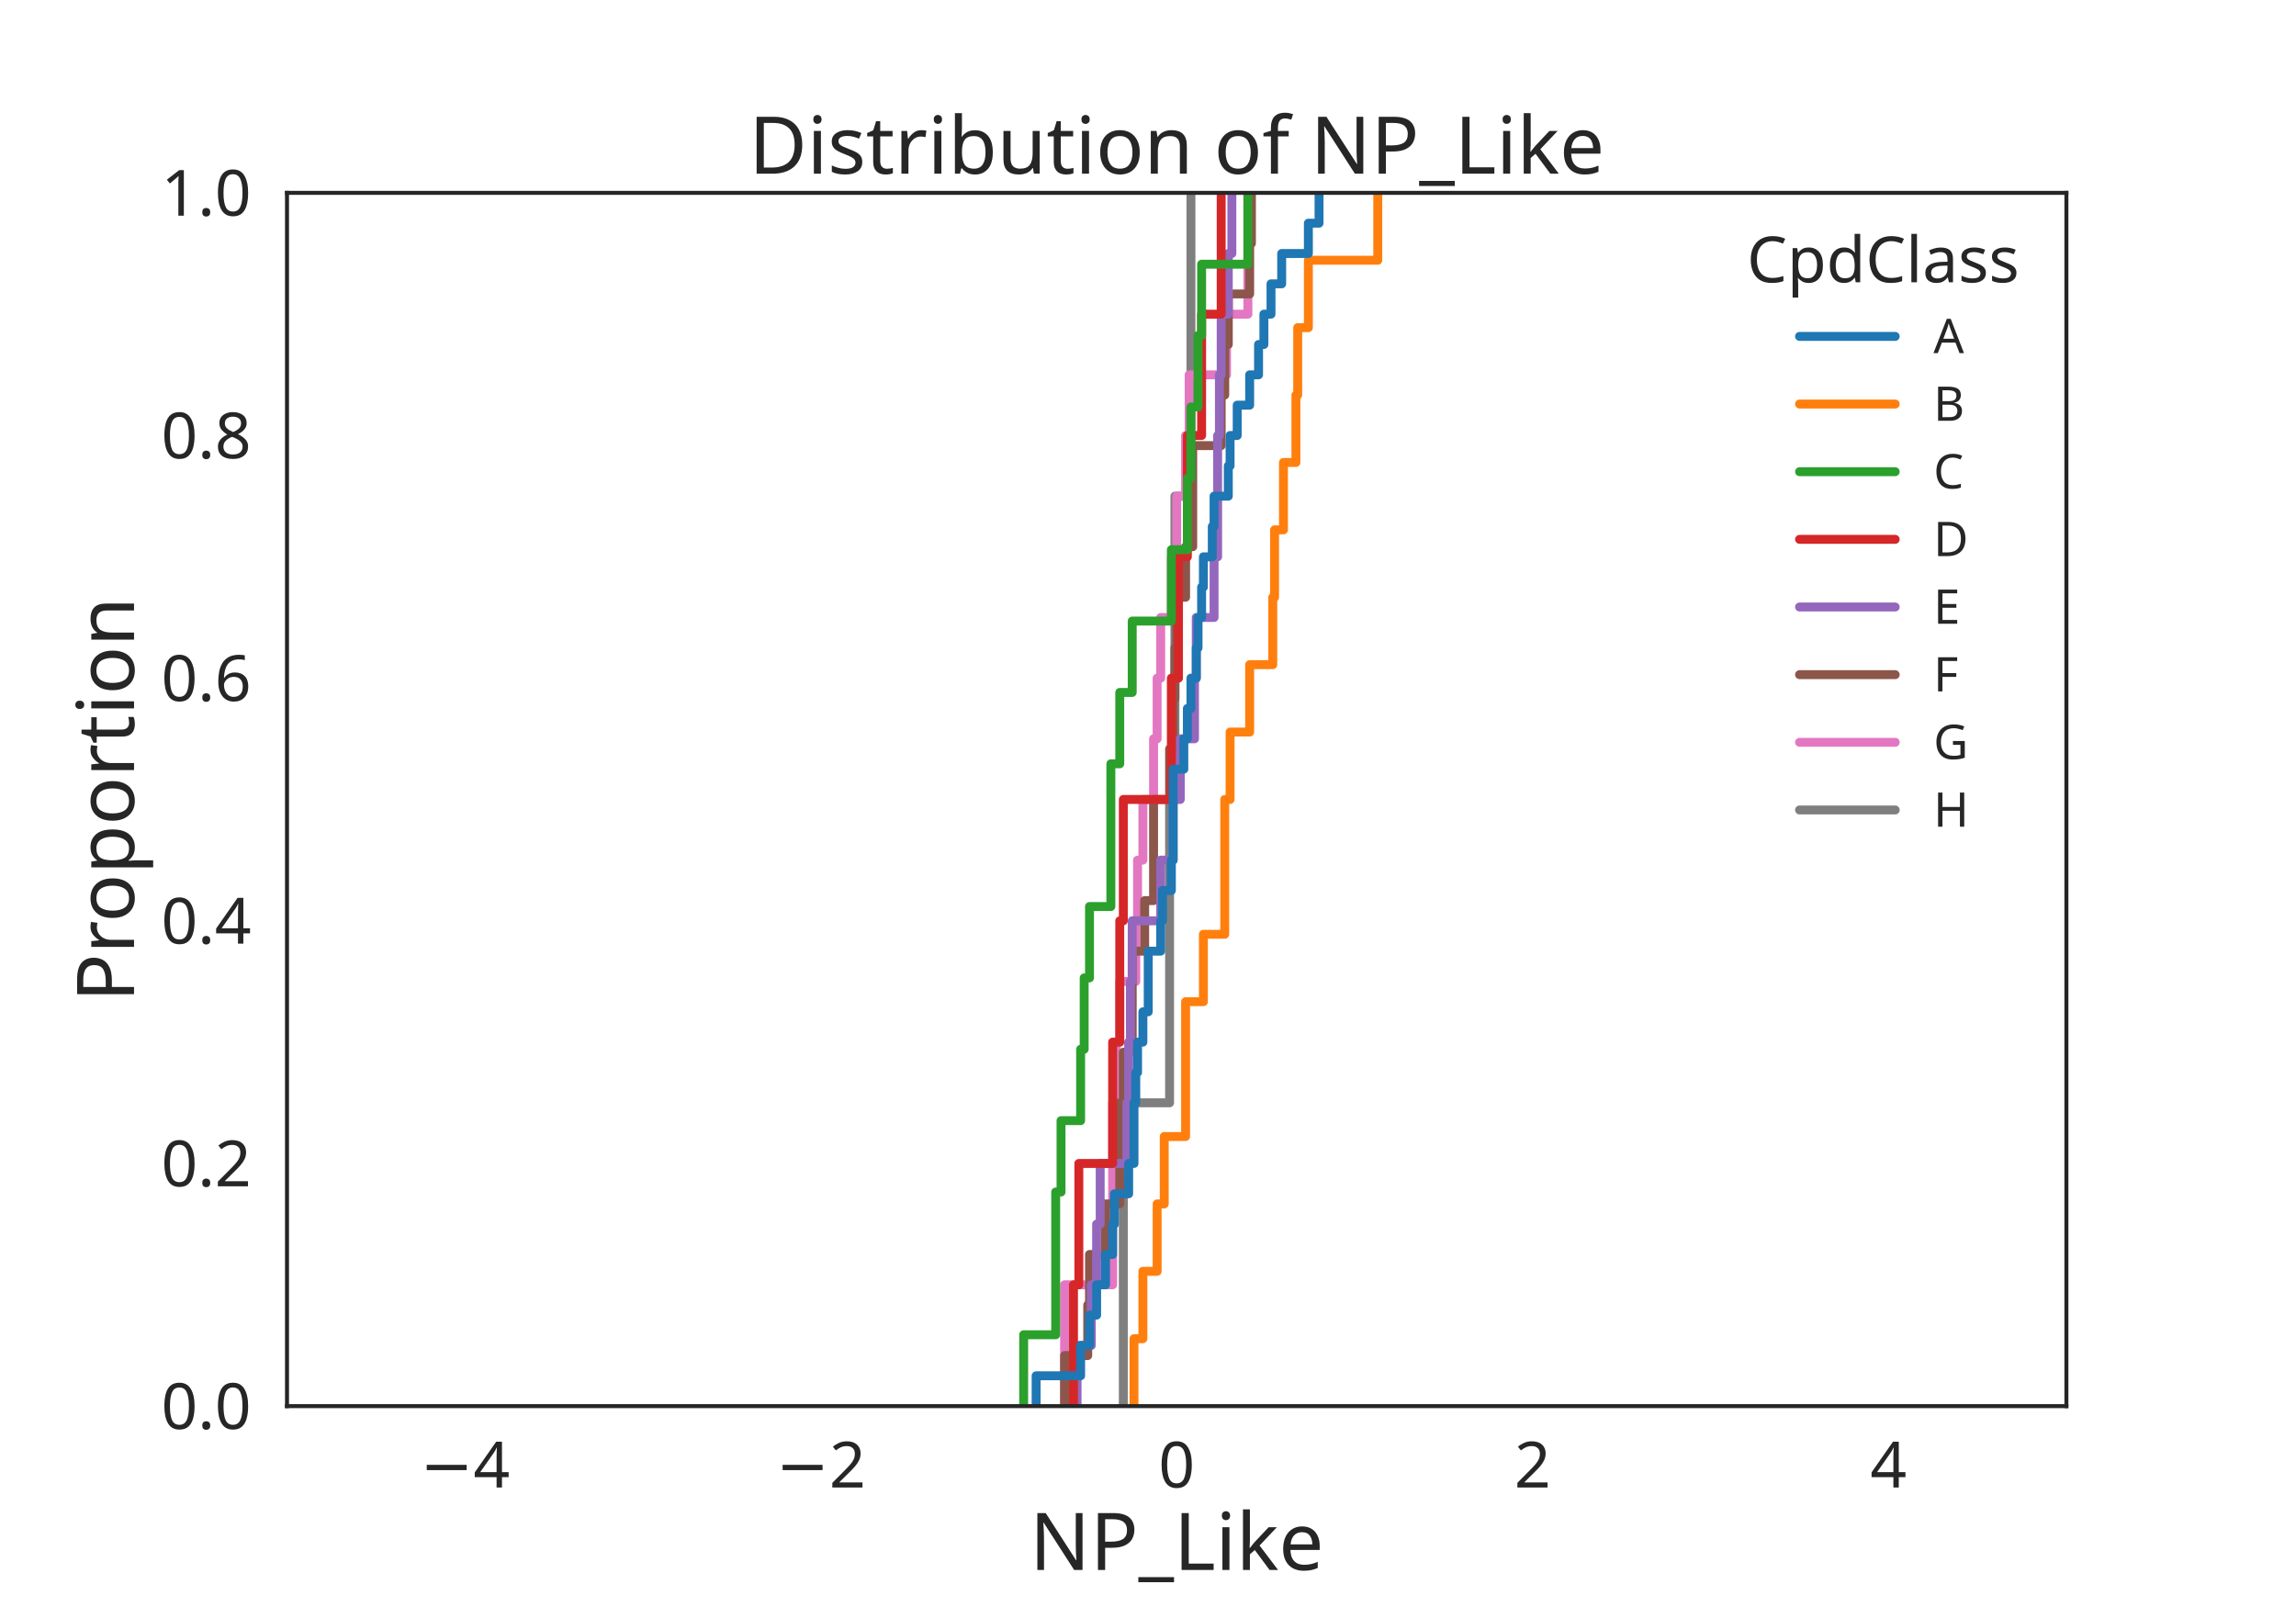
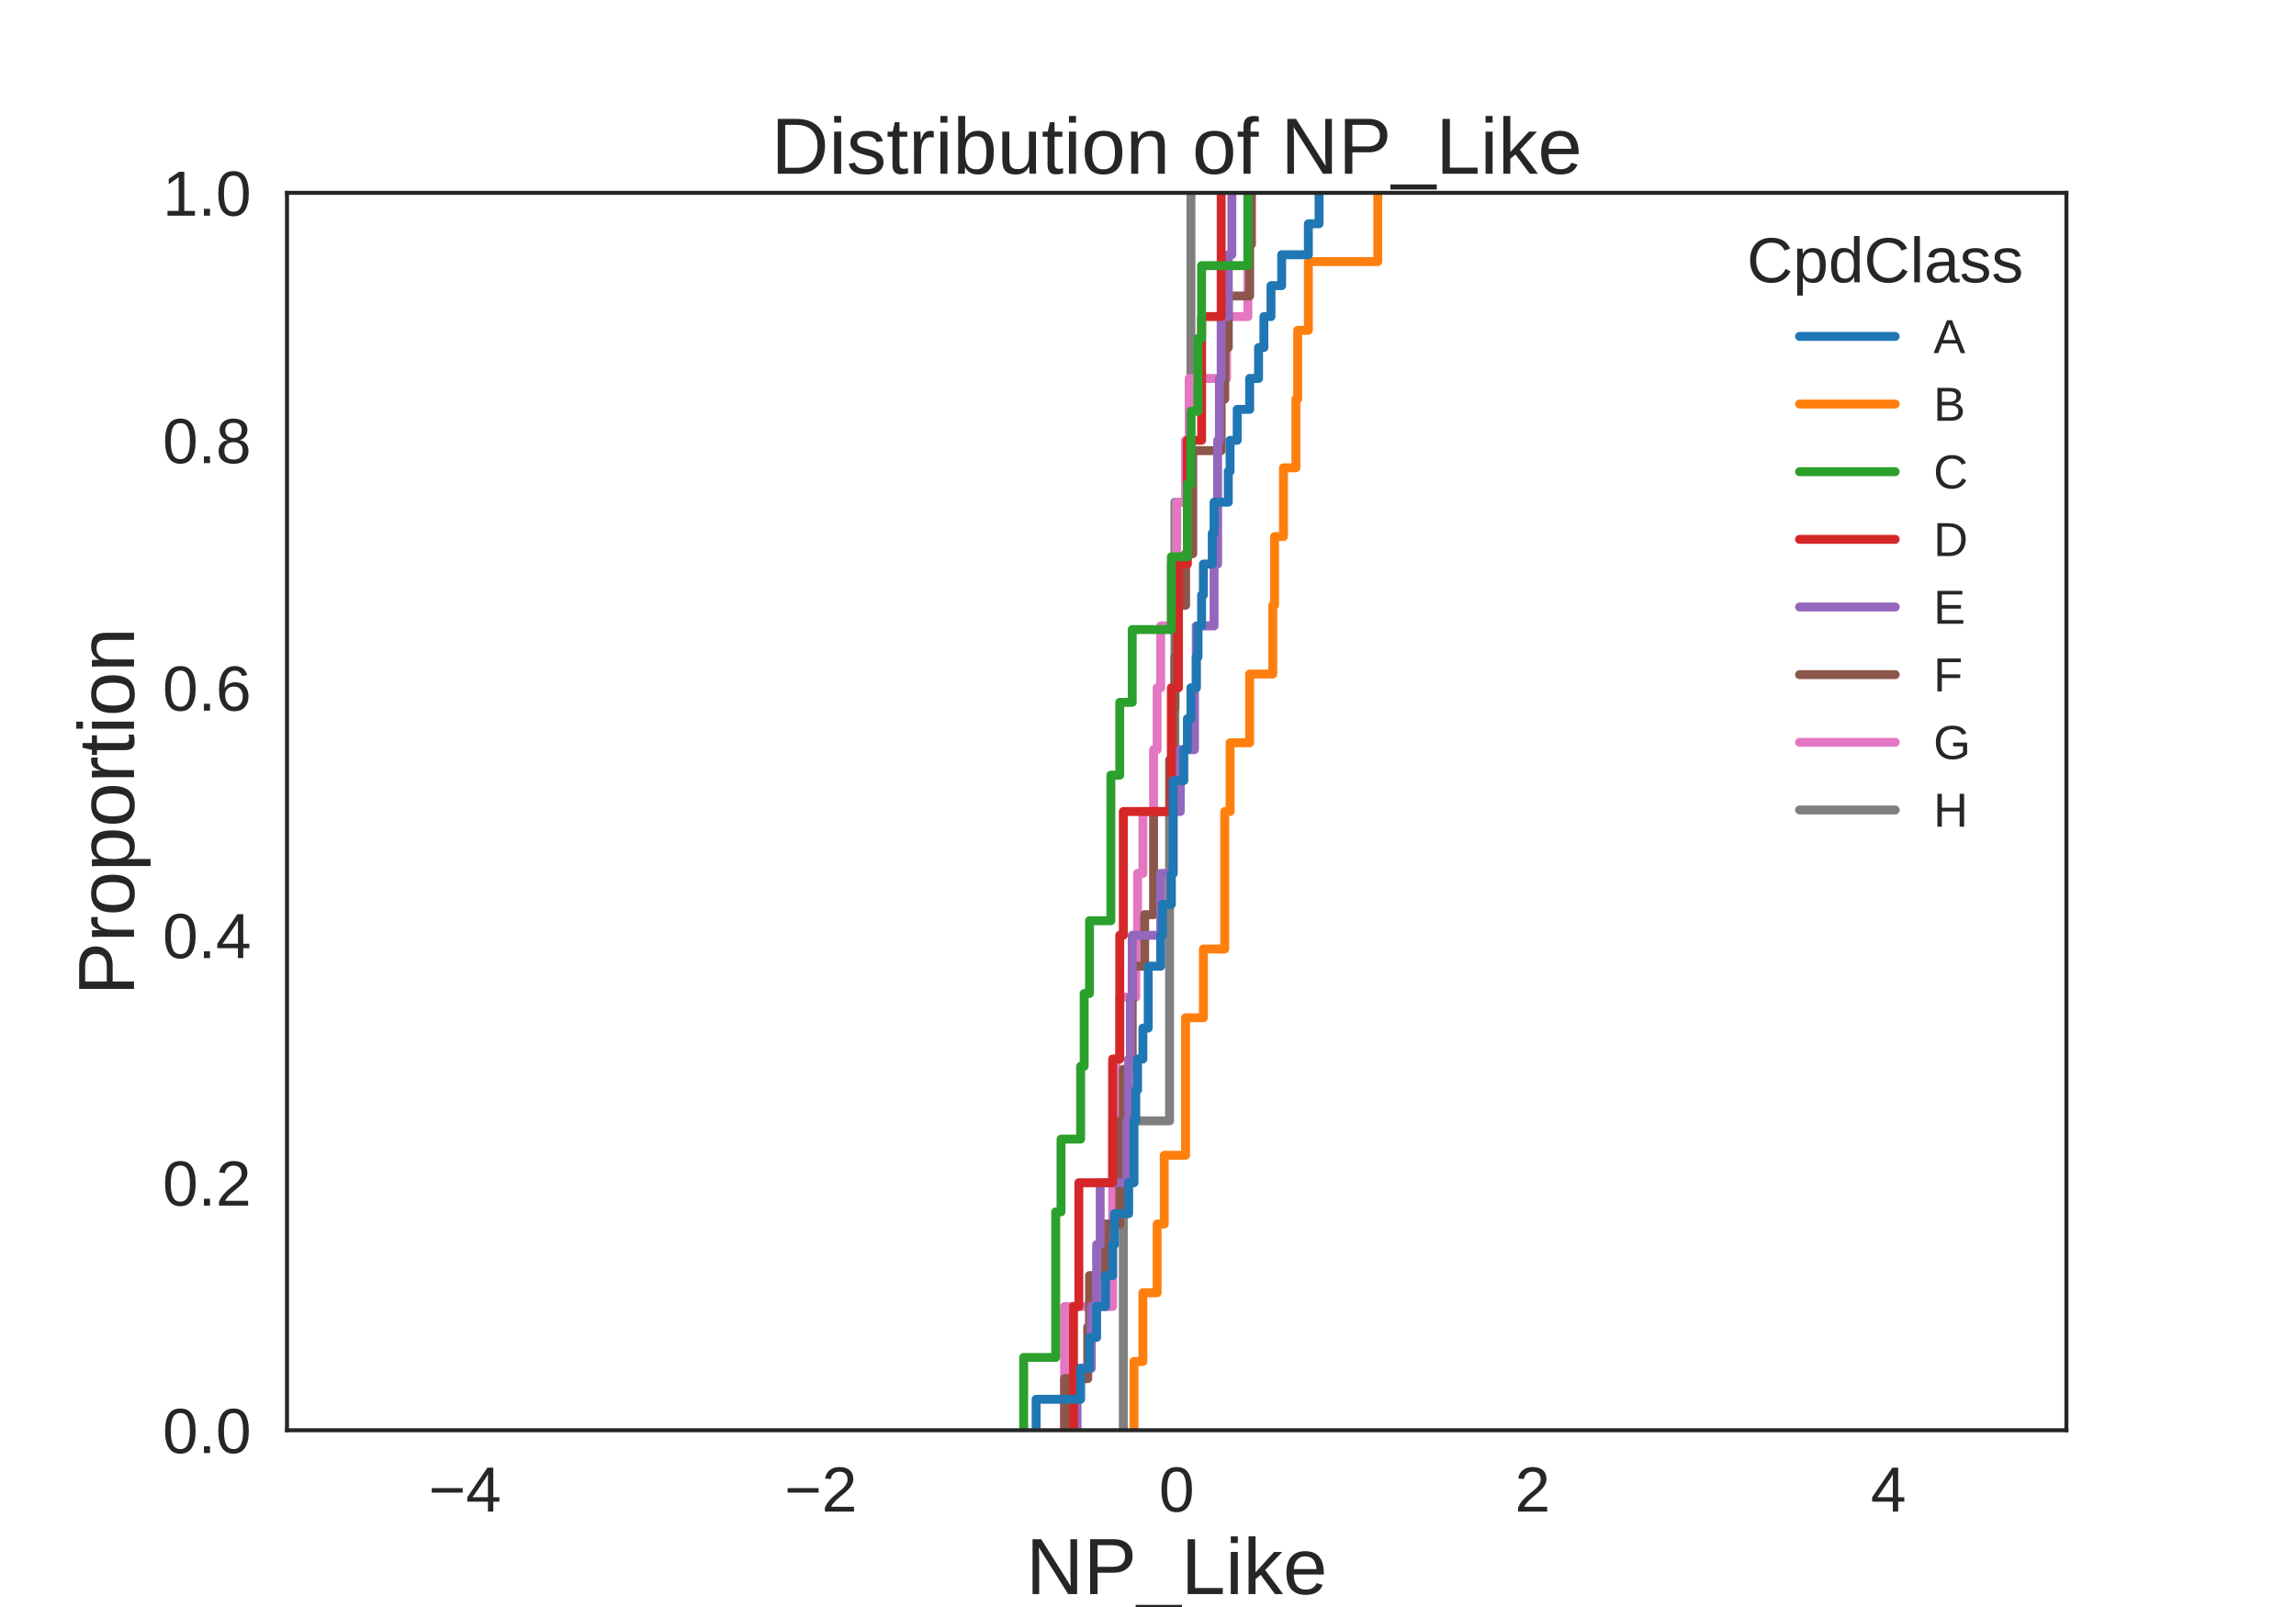
<svg xmlns="http://www.w3.org/2000/svg" width="720pt" height="504pt" viewBox="0 0 720 504" version="1.1">
  <defs>
    <style type="text/css">*{stroke-linejoin: round; stroke-linecap: butt}</style>
  </defs>
  <g id="figure_1">
    <g id="patch_1">
      <path d="M 0 504  L 720 504  L 720 0  L 0 0  z " style="fill: #ffffff" />
    </g>
    <g id="axes_1">
      <g id="patch_2">
-         <path d="M 90 441  L 648 441  L 648 60.48  L 90 60.48  z " style="fill: #ffffff" />
+         <path d="M 90 448.56  L 648 448.56  L 648 60.48  L 90 60.48  z " style="fill: #ffffff" />
      </g>
      <g id="matplotlib.axis_1">
        <g id="xtick_1">
          <g id="line2d_1" />
          <g id="text_1">
-             <text style="fill: #262626; font: 20px 'sans-serif'; text-anchor: middle" x="145.8" y="466.516" transform="rotate(-0, 145.8, 466.5156)">−4</text>
+             <text style="fill: #262626; font: 20px 'Arial', 'Liberation Sans', 'DejaVu Sans', 'Bitstream Vera Sans', sans-serif; text-anchor: middle" x="145.8" y="474.076" transform="rotate(-0 145.8 474.0756)">−4</text>
          </g>
        </g>
        <g id="xtick_2">
          <g id="line2d_2" />
          <g id="text_2">
-             <text style="fill: #262626; font: 20px 'sans-serif'; text-anchor: middle" x="257.4" y="466.516" transform="rotate(-0, 257.4, 466.5156)">−2</text>
+             <text style="fill: #262626; font: 20px 'Arial', 'Liberation Sans', 'DejaVu Sans', 'Bitstream Vera Sans', sans-serif; text-anchor: middle" x="257.4" y="474.076" transform="rotate(-0 257.4 474.0756)">−2</text>
          </g>
        </g>
        <g id="xtick_3">
          <g id="line2d_3" />
          <g id="text_3">
-             <text style="fill: #262626; font: 20px 'sans-serif'; text-anchor: middle" x="369" y="466.516" transform="rotate(-0, 369, 466.5156)">0</text>
+             <text style="fill: #262626; font: 20px 'Arial', 'Liberation Sans', 'DejaVu Sans', 'Bitstream Vera Sans', sans-serif; text-anchor: middle" x="369" y="474.076" transform="rotate(-0 369 474.0756)">0</text>
          </g>
        </g>
        <g id="xtick_4">
          <g id="line2d_4" />
          <g id="text_4">
-             <text style="fill: #262626; font: 20px 'sans-serif'; text-anchor: middle" x="480.6" y="466.516" transform="rotate(-0, 480.6, 466.5156)">2</text>
+             <text style="fill: #262626; font: 20px 'Arial', 'Liberation Sans', 'DejaVu Sans', 'Bitstream Vera Sans', sans-serif; text-anchor: middle" x="480.6" y="474.076" transform="rotate(-0 480.6 474.0756)">2</text>
          </g>
        </g>
        <g id="xtick_5">
          <g id="line2d_5" />
          <g id="text_5">
-             <text style="fill: #262626; font: 20px 'sans-serif'; text-anchor: middle" x="592.2" y="466.516" transform="rotate(-0, 592.2, 466.5156)">4</text>
+             <text style="fill: #262626; font: 20px 'Arial', 'Liberation Sans', 'DejaVu Sans', 'Bitstream Vera Sans', sans-serif; text-anchor: middle" x="592.2" y="474.076" transform="rotate(-0 592.2 474.0756)">4</text>
          </g>
        </g>
        <g id="text_6">
-           <text style="fill: #262626; font: 25px 'sans-serif'; text-anchor: middle" x="369" y="492.385" transform="rotate(-0, 369, 492.3852)">NP_Like</text>
+           <text style="fill: #262626; font: 25px 'Arial', 'Liberation Sans', 'DejaVu Sans', 'Bitstream Vera Sans', sans-serif; text-anchor: middle" x="369" y="499.945" transform="rotate(-0 369 499.9452)">NP_Like</text>
        </g>
      </g>
      <g id="matplotlib.axis_2">
        <g id="ytick_1">
          <g id="line2d_6" />
          <g id="text_7">
-             <text style="fill: #262626; font: 20px 'sans-serif'; text-anchor: end" x="78.8" y="448.158" transform="rotate(-0, 78.8, 448.1578)">0.0</text>
+             <text style="fill: #262626; font: 20px 'Arial', 'Liberation Sans', 'DejaVu Sans', 'Bitstream Vera Sans', sans-serif; text-anchor: end" x="78.8" y="455.718" transform="rotate(-0 78.8 455.7178)">0.0</text>
          </g>
        </g>
        <g id="ytick_2">
          <g id="line2d_7" />
          <g id="text_8">
-             <text style="fill: #262626; font: 20px 'sans-serif'; text-anchor: end" x="78.8" y="372.054" transform="rotate(-0, 78.8, 372.0538)">0.2</text>
+             <text style="fill: #262626; font: 20px 'Arial', 'Liberation Sans', 'DejaVu Sans', 'Bitstream Vera Sans', sans-serif; text-anchor: end" x="78.8" y="378.102" transform="rotate(-0 78.8 378.1018)">0.2</text>
          </g>
        </g>
        <g id="ytick_3">
          <g id="line2d_8" />
          <g id="text_9">
-             <text style="fill: #262626; font: 20px 'sans-serif'; text-anchor: end" x="78.8" y="295.95" transform="rotate(-0, 78.8, 295.9498)">0.4</text>
+             <text style="fill: #262626; font: 20px 'Arial', 'Liberation Sans', 'DejaVu Sans', 'Bitstream Vera Sans', sans-serif; text-anchor: end" x="78.8" y="300.486" transform="rotate(-0 78.8 300.4858)">0.4</text>
          </g>
        </g>
        <g id="ytick_4">
          <g id="line2d_9" />
          <g id="text_10">
-             <text style="fill: #262626; font: 20px 'sans-serif'; text-anchor: end" x="78.8" y="219.846" transform="rotate(-0, 78.8, 219.8458)">0.6</text>
+             <text style="fill: #262626; font: 20px 'Arial', 'Liberation Sans', 'DejaVu Sans', 'Bitstream Vera Sans', sans-serif; text-anchor: end" x="78.8" y="222.87" transform="rotate(-0 78.8 222.8698)">0.6</text>
          </g>
        </g>
        <g id="ytick_5">
          <g id="line2d_10" />
          <g id="text_11">
-             <text style="fill: #262626; font: 20px 'sans-serif'; text-anchor: end" x="78.8" y="143.742" transform="rotate(-0, 78.8, 143.7418)">0.8</text>
+             <text style="fill: #262626; font: 20px 'Arial', 'Liberation Sans', 'DejaVu Sans', 'Bitstream Vera Sans', sans-serif; text-anchor: end" x="78.8" y="145.254" transform="rotate(-0 78.8 145.2538)">0.8</text>
          </g>
        </g>
        <g id="ytick_6">
          <g id="line2d_11" />
          <g id="text_12">
-             <text style="fill: #262626; font: 20px 'sans-serif'; text-anchor: end" x="78.8" y="67.638" transform="rotate(-0, 78.8, 67.63781)">1.0</text>
+             <text style="fill: #262626; font: 20px 'Arial', 'Liberation Sans', 'DejaVu Sans', 'Bitstream Vera Sans', sans-serif; text-anchor: end" x="78.8" y="67.638" transform="rotate(-0 78.8 67.63781)">1.0</text>
          </g>
        </g>
        <g id="text_13">
-           <text style="fill: #262626; font: 25px 'sans-serif'; text-anchor: middle" x="42.031" y="250.74" transform="rotate(-90, 42.03125, 250.74)">Proportion</text>
+           <text style="fill: #262626; font: 25px 'Arial', 'Liberation Sans', 'DejaVu Sans', 'Bitstream Vera Sans', sans-serif; text-anchor: middle" x="42.031" y="254.52" transform="rotate(-90 42.03125 254.52)">Proportion</text>
        </g>
      </g>
      <g id="line2d_12">
-         <path d="M 352.26 441  L 352.26 345.87  L 366.768 345.87  L 366.768 250.74  L 368.442 250.74  L 368.442 155.61  L 373.464 155.61  L 373.464 60.48  " clip-path="url(#pc97aed8472)" style="fill: none; stroke: #7f7f7f; stroke-width: 2.8; stroke-linecap: round" />
+         <path d="M 352.26 448.56  L 352.26 351.54  L 366.768 351.54  L 366.768 254.52  L 368.442 254.52  L 368.442 157.5  L 373.464 157.5  L 373.464 60.48  " clip-path="url(#p9e1248334e)" style="fill: none; stroke: #7f7f7f; stroke-width: 2.8; stroke-linecap: round" />
      </g>
      <g id="line2d_13">
-         <path d="M 333.846 441  L 333.846 421.974  L 333.846 421.974  L 333.846 402.948  L 348.912 402.948  L 348.912 383.922  L 348.912 383.922  L 348.912 364.896  L 348.912 364.896  L 348.912 345.87  L 350.028 345.87  L 350.028 326.844  L 351.144 326.844  L 351.144 307.818  L 356.166 307.818  L 356.166 288.792  L 356.724 288.792  L 356.724 269.766  L 358.398 269.766  L 358.398 250.74  L 361.746 250.74  L 361.746 231.714  L 362.862 231.714  L 362.862 212.688  L 363.978 212.688  L 363.978 193.662  L 367.326 193.662  L 367.326 174.636  L 369 174.636  L 369 155.61  L 371.79 155.61  L 371.79 136.584  L 372.906 136.584  L 372.906 117.558  L 384.624 117.558  L 384.624 98.532  L 391.32 98.532  L 391.32 79.506  L 391.32 79.506  L 391.32 60.48  " clip-path="url(#pc97aed8472)" style="fill: none; stroke: #e377c2; stroke-width: 2.8; stroke-linecap: round" />
+         <path d="M 333.846 448.56  L 333.846 429.156  L 333.846 429.156  L 333.846 409.752  L 348.912 409.752  L 348.912 390.348  L 348.912 390.348  L 348.912 370.944  L 348.912 370.944  L 348.912 351.54  L 350.028 351.54  L 350.028 332.136  L 351.144 332.136  L 351.144 312.732  L 356.166 312.732  L 356.166 293.328  L 356.724 293.328  L 356.724 273.924  L 358.398 273.924  L 358.398 254.52  L 361.746 254.52  L 361.746 235.116  L 362.862 235.116  L 362.862 215.712  L 363.978 215.712  L 363.978 196.308  L 367.326 196.308  L 367.326 176.904  L 369 176.904  L 369 157.5  L 371.79 157.5  L 371.79 138.096  L 372.906 138.096  L 372.906 118.692  L 384.624 118.692  L 384.624 99.288  L 391.32 99.288  L 391.32 79.884  L 391.32 79.884  L 391.32 60.48  " clip-path="url(#p9e1248334e)" style="fill: none; stroke: #e377c2; stroke-width: 2.8; stroke-linecap: round" />
      </g>
      <g id="line2d_14">
-         <path d="M 333.846 441  L 333.846 425.145  L 341.1 425.145  L 341.1 409.29  L 341.658 409.29  L 341.658 393.435  L 346.68 393.435  L 346.68 377.58  L 351.144 377.58  L 351.144 361.725  L 351.144 361.725  L 351.144 345.87  L 352.26 345.87  L 352.26 330.015  L 355.05 330.015  L 355.05 314.16  L 355.05 314.16  L 355.05 298.305  L 358.956 298.305  L 358.956 282.45  L 361.746 282.45  L 361.746 266.595  L 361.746 266.595  L 361.746 250.74  L 366.768 250.74  L 366.768 234.885  L 367.884 234.885  L 367.884 219.03  L 368.442 219.03  L 368.442 203.175  L 369 203.175  L 369 187.32  L 371.79 187.32  L 371.79 171.465  L 374.022 171.465  L 374.022 155.61  L 374.022 155.61  L 374.022 139.755  L 382.95 139.755  L 382.95 123.9  L 384.066 123.9  L 384.066 108.045  L 385.182 108.045  L 385.182 92.19  L 391.878 92.19  L 391.878 76.335  L 392.436 76.335  L 392.436 60.48  " clip-path="url(#pc97aed8472)" style="fill: none; stroke: #8c564b; stroke-width: 2.8; stroke-linecap: round" />
+         <path d="M 333.846 448.56  L 333.846 432.39  L 341.1 432.39  L 341.1 416.22  L 341.658 416.22  L 341.658 400.05  L 346.68 400.05  L 346.68 383.88  L 351.144 383.88  L 351.144 367.71  L 351.144 367.71  L 351.144 351.54  L 352.26 351.54  L 352.26 335.37  L 355.05 335.37  L 355.05 319.2  L 355.05 319.2  L 355.05 303.03  L 358.956 303.03  L 358.956 286.86  L 361.746 286.86  L 361.746 270.69  L 361.746 270.69  L 361.746 254.52  L 366.768 254.52  L 366.768 238.35  L 367.884 238.35  L 367.884 222.18  L 368.442 222.18  L 368.442 206.01  L 369 206.01  L 369 189.84  L 371.79 189.84  L 371.79 173.67  L 374.022 173.67  L 374.022 157.5  L 374.022 157.5  L 374.022 141.33  L 382.95 141.33  L 382.95 125.16  L 384.066 125.16  L 384.066 108.99  L 385.182 108.99  L 385.182 92.82  L 391.878 92.82  L 391.878 76.65  L 392.436 76.65  L 392.436 60.48  " clip-path="url(#p9e1248334e)" style="fill: none; stroke: #8c564b; stroke-width: 2.8; stroke-linecap: round" />
      </g>
      <g id="line2d_15">
-         <path d="M 337.752 441  L 337.752 421.974  L 342.216 421.974  L 342.216 402.948  L 343.89 402.948  L 343.89 383.922  L 345.006 383.922  L 345.006 364.896  L 353.376 364.896  L 353.376 345.87  L 353.934 345.87  L 353.934 326.844  L 354.492 326.844  L 354.492 307.818  L 355.05 307.818  L 355.05 288.792  L 363.978 288.792  L 363.978 269.766  L 367.884 269.766  L 367.884 250.74  L 370.116 250.74  L 370.116 231.714  L 374.58 231.714  L 374.58 212.688  L 375.138 212.688  L 375.138 193.662  L 380.718 193.662  L 380.718 174.636  L 381.834 174.636  L 381.834 155.61  L 381.834 155.61  L 381.834 136.584  L 382.392 136.584  L 382.392 117.558  L 382.95 117.558  L 382.95 98.532  L 385.182 98.532  L 385.182 79.506  L 386.298 79.506  L 386.298 60.48  " clip-path="url(#pc97aed8472)" style="fill: none; stroke: #9467bd; stroke-width: 2.8; stroke-linecap: round" />
+         <path d="M 337.752 448.56  L 337.752 429.156  L 342.216 429.156  L 342.216 409.752  L 343.89 409.752  L 343.89 390.348  L 345.006 390.348  L 345.006 370.944  L 353.376 370.944  L 353.376 351.54  L 353.934 351.54  L 353.934 332.136  L 354.492 332.136  L 354.492 312.732  L 355.05 312.732  L 355.05 293.328  L 363.978 293.328  L 363.978 273.924  L 367.884 273.924  L 367.884 254.52  L 370.116 254.52  L 370.116 235.116  L 374.58 235.116  L 374.58 215.712  L 375.138 215.712  L 375.138 196.308  L 380.718 196.308  L 380.718 176.904  L 381.834 176.904  L 381.834 157.5  L 381.834 157.5  L 381.834 138.096  L 382.392 138.096  L 382.392 118.692  L 382.95 118.692  L 382.95 99.288  L 385.182 99.288  L 385.182 79.884  L 386.298 79.884  L 386.298 60.48  " clip-path="url(#p9e1248334e)" style="fill: none; stroke: #9467bd; stroke-width: 2.8; stroke-linecap: round" />
      </g>
      <g id="line2d_16">
-         <path d="M 336.636 441  L 336.636 402.948  L 338.31 402.948  L 338.31 364.896  L 348.912 364.896  L 348.912 326.844  L 351.144 326.844  L 351.144 288.792  L 352.26 288.792  L 352.26 250.74  L 367.326 250.74  L 367.326 212.688  L 369.558 212.688  L 369.558 174.636  L 372.348 174.636  L 372.348 136.584  L 376.812 136.584  L 376.812 98.532  L 382.95 98.532  L 382.95 60.48  " clip-path="url(#pc97aed8472)" style="fill: none; stroke: #d62728; stroke-width: 2.8; stroke-linecap: round" />
+         <path d="M 336.636 448.56  L 336.636 409.752  L 338.31 409.752  L 338.31 370.944  L 348.912 370.944  L 348.912 332.136  L 351.144 332.136  L 351.144 293.328  L 352.26 293.328  L 352.26 254.52  L 367.326 254.52  L 367.326 215.712  L 369.558 215.712  L 369.558 176.904  L 372.348 176.904  L 372.348 138.096  L 376.812 138.096  L 376.812 99.288  L 382.95 99.288  L 382.95 60.48  " clip-path="url(#p9e1248334e)" style="fill: none; stroke: #d62728; stroke-width: 2.8; stroke-linecap: round" />
      </g>
      <g id="line2d_17">
-         <path d="M 321.012 441  L 321.012 418.616  L 331.056 418.616  L 331.056 396.233  L 331.056 396.233  L 331.056 373.849  L 332.73 373.849  L 332.73 351.466  L 338.868 351.466  L 338.868 329.082  L 339.984 329.082  L 339.984 306.699  L 341.658 306.699  L 341.658 284.315  L 348.354 284.315  L 348.354 261.932  L 348.354 261.932  L 348.354 239.548  L 351.144 239.548  L 351.144 217.165  L 355.05 217.165  L 355.05 194.781  L 367.326 194.781  L 367.326 172.398  L 372.348 172.398  L 372.348 150.014  L 373.464 150.014  L 373.464 127.631  L 375.696 127.631  L 375.696 105.247  L 376.812 105.247  L 376.812 82.864  L 391.32 82.864  L 391.32 60.48  " clip-path="url(#pc97aed8472)" style="fill: none; stroke: #2ca02c; stroke-width: 2.8; stroke-linecap: round" />
+         <path d="M 321.012 448.56  L 321.012 425.732  L 331.056 425.732  L 331.056 402.904  L 331.056 402.904  L 331.056 380.075  L 332.73 380.075  L 332.73 357.247  L 338.868 357.247  L 338.868 334.419  L 339.984 334.419  L 339.984 311.591  L 341.658 311.591  L 341.658 288.762  L 348.354 288.762  L 348.354 265.934  L 348.354 265.934  L 348.354 243.106  L 351.144 243.106  L 351.144 220.278  L 355.05 220.278  L 355.05 197.449  L 367.326 197.449  L 367.326 174.621  L 372.348 174.621  L 372.348 151.793  L 373.464 151.793  L 373.464 128.965  L 375.696 128.965  L 375.696 106.136  L 376.812 106.136  L 376.812 83.308  L 391.32 83.308  L 391.32 60.48  " clip-path="url(#p9e1248334e)" style="fill: none; stroke: #2ca02c; stroke-width: 2.8; stroke-linecap: round" />
      </g>
      <g id="line2d_18">
-         <path d="M 355.608 441  L 355.608 419.86  L 358.398 419.86  L 358.398 398.72  L 362.862 398.72  L 362.862 377.58  L 365.094 377.58  L 365.094 356.44  L 371.79 356.44  L 371.79 335.3  L 371.79 335.3  L 371.79 314.16  L 377.37 314.16  L 377.37 293.02  L 384.066 293.02  L 384.066 271.88  L 384.066 271.88  L 384.066 250.74  L 385.74 250.74  L 385.74 229.6  L 391.878 229.6  L 391.878 208.46  L 399.132 208.46  L 399.132 187.32  L 399.69 187.32  L 399.69 166.18  L 402.48 166.18  L 402.48 145.04  L 406.386 145.04  L 406.386 123.9  L 406.944 123.9  L 406.944 102.76  L 410.292 102.76  L 410.292 81.62  L 432.054 81.62  L 432.054 60.48  " clip-path="url(#pc97aed8472)" style="fill: none; stroke: #ff7f0e; stroke-width: 2.8; stroke-linecap: round" />
+         <path d="M 355.608 448.56  L 355.608 427  L 358.398 427  L 358.398 405.44  L 362.862 405.44  L 362.862 383.88  L 365.094 383.88  L 365.094 362.32  L 371.79 362.32  L 371.79 340.76  L 371.79 340.76  L 371.79 319.2  L 377.37 319.2  L 377.37 297.64  L 384.066 297.64  L 384.066 276.08  L 384.066 276.08  L 384.066 254.52  L 385.74 254.52  L 385.74 232.96  L 391.878 232.96  L 391.878 211.4  L 399.132 211.4  L 399.132 189.84  L 399.69 189.84  L 399.69 168.28  L 402.48 168.28  L 402.48 146.72  L 406.386 146.72  L 406.386 125.16  L 406.944 125.16  L 406.944 103.6  L 410.292 103.6  L 410.292 82.04  L 432.054 82.04  L 432.054 60.48  " clip-path="url(#p9e1248334e)" style="fill: none; stroke: #ff7f0e; stroke-width: 2.8; stroke-linecap: round" />
      </g>
      <g id="line2d_19">
-         <path d="M 324.918 441  L 324.918 431.487  L 338.868 431.487  L 338.868 421.974  L 341.658 421.974  L 341.658 412.461  L 343.89 412.461  L 343.89 402.948  L 346.68 402.948  L 346.68 393.435  L 348.912 393.435  L 348.912 383.922  L 349.47 383.922  L 349.47 374.409  L 353.934 374.409  L 353.934 364.896  L 355.608 364.896  L 355.608 355.383  L 355.608 355.383  L 355.608 345.87  L 356.166 345.87  L 356.166 336.357  L 356.724 336.357  L 356.724 326.844  L 358.398 326.844  L 358.398 317.331  L 360.072 317.331  L 360.072 307.818  L 360.072 307.818  L 360.072 298.305  L 363.978 298.305  L 363.978 288.792  L 364.536 288.792  L 364.536 279.279  L 367.326 279.279  L 367.326 269.766  L 367.884 269.766  L 367.884 260.253  L 367.884 260.253  L 367.884 250.74  L 367.884 250.74  L 367.884 241.227  L 371.232 241.227  L 371.232 231.714  L 372.348 231.714  L 372.348 222.201  L 373.464 222.201  L 373.464 212.688  L 375.138 212.688  L 375.138 203.175  L 375.696 203.175  L 375.696 193.662  L 376.812 193.662  L 376.812 184.149  L 377.37 184.149  L 377.37 174.636  L 380.16 174.636  L 380.16 165.123  L 380.718 165.123  L 380.718 155.61  L 385.182 155.61  L 385.182 146.097  L 385.74 146.097  L 385.74 136.584  L 387.972 136.584  L 387.972 127.071  L 391.878 127.071  L 391.878 117.558  L 394.668 117.558  L 394.668 108.045  L 396.342 108.045  L 396.342 98.532  L 398.574 98.532  L 398.574 89.019  L 401.922 89.019  L 401.922 79.506  L 410.292 79.506  L 410.292 69.993  L 413.64 69.993  L 413.64 60.48  " clip-path="url(#pc97aed8472)" style="fill: none; stroke: #1f77b4; stroke-width: 2.8; stroke-linecap: round" />
+         <path d="M 324.918 448.56  L 324.918 438.858  L 338.868 438.858  L 338.868 429.156  L 341.658 429.156  L 341.658 419.454  L 343.89 419.454  L 343.89 409.752  L 346.68 409.752  L 346.68 400.05  L 348.912 400.05  L 348.912 390.348  L 349.47 390.348  L 349.47 380.646  L 353.934 380.646  L 353.934 370.944  L 355.608 370.944  L 355.608 361.242  L 355.608 361.242  L 355.608 351.54  L 356.166 351.54  L 356.166 341.838  L 356.724 341.838  L 356.724 332.136  L 358.398 332.136  L 358.398 322.434  L 360.072 322.434  L 360.072 312.732  L 360.072 312.732  L 360.072 303.03  L 363.978 303.03  L 363.978 293.328  L 364.536 293.328  L 364.536 283.626  L 367.326 283.626  L 367.326 273.924  L 367.884 273.924  L 367.884 264.222  L 367.884 264.222  L 367.884 254.52  L 367.884 254.52  L 367.884 244.818  L 371.232 244.818  L 371.232 235.116  L 372.348 235.116  L 372.348 225.414  L 373.464 225.414  L 373.464 215.712  L 375.138 215.712  L 375.138 206.01  L 375.696 206.01  L 375.696 196.308  L 376.812 196.308  L 376.812 186.606  L 377.37 186.606  L 377.37 176.904  L 380.16 176.904  L 380.16 167.202  L 380.718 167.202  L 380.718 157.5  L 385.182 157.5  L 385.182 147.798  L 385.74 147.798  L 385.74 138.096  L 387.972 138.096  L 387.972 128.394  L 391.878 128.394  L 391.878 118.692  L 394.668 118.692  L 394.668 108.99  L 396.342 108.99  L 396.342 99.288  L 398.574 99.288  L 398.574 89.586  L 401.922 89.586  L 401.922 79.884  L 410.292 79.884  L 410.292 70.182  L 413.64 70.182  L 413.64 60.48  " clip-path="url(#p9e1248334e)" style="fill: none; stroke: #1f77b4; stroke-width: 2.8; stroke-linecap: round" />
      </g>
      <g id="patch_3">
-         <path d="M 90 441  L 90 60.48  " style="fill: none; stroke: #262626; stroke-width: 1.25; stroke-linejoin: miter; stroke-linecap: square" />
+         <path d="M 90 448.56  L 90 60.48  " style="fill: none; stroke: #262626; stroke-width: 1.25; stroke-linejoin: miter; stroke-linecap: square" />
      </g>
      <g id="patch_4">
-         <path d="M 648 441  L 648 60.48  " style="fill: none; stroke: #262626; stroke-width: 1.25; stroke-linejoin: miter; stroke-linecap: square" />
+         <path d="M 648 448.56  L 648 60.48  " style="fill: none; stroke: #262626; stroke-width: 1.25; stroke-linejoin: miter; stroke-linecap: square" />
      </g>
      <g id="patch_5">
-         <path d="M 90 441  L 648 441  " style="fill: none; stroke: #262626; stroke-width: 1.25; stroke-linejoin: miter; stroke-linecap: square" />
+         <path d="M 90 448.56  L 648 448.56  " style="fill: none; stroke: #262626; stroke-width: 1.25; stroke-linejoin: miter; stroke-linecap: square" />
      </g>
      <g id="patch_6">
        <path d="M 90 60.48  L 648 60.48  " style="fill: none; stroke: #262626; stroke-width: 1.25; stroke-linejoin: miter; stroke-linecap: square" />
      </g>
      <g id="text_14">
-         <text style="fill: #262626; font: 25px 'sans-serif'; text-anchor: middle" x="369" y="54.48" transform="rotate(-0, 369, 54.48)">Distribution of NP_Like</text>
+         <text style="fill: #262626; font: 25px 'Arial', 'Liberation Sans', 'DejaVu Sans', 'Bitstream Vera Sans', sans-serif; text-anchor: middle" x="369" y="54.48" transform="rotate(-0 369 54.48)">Distribution of NP_Like</text>
      </g>
      <g id="legend_1">
        <g id="text_15">
-           <text style="fill: #262626; font: 20px 'sans-serif'; text-anchor: start" x="547.803" y="88.539" transform="rotate(-0, 547.8031, 88.53938)">CpdClass</text>
+           <text style="fill: #262626; font: 20px 'Arial', 'Liberation Sans', 'DejaVu Sans', 'Bitstream Vera Sans', sans-serif; text-anchor: start" x="547.803" y="88.539" transform="rotate(-0 547.8031 88.53938)">CpdClass</text>
        </g>
        <g id="line2d_20">
          <path d="M 564.318 105.501  L 579.318 105.501  L 579.318 105.501  L 594.318 105.501  L 594.318 105.501  " style="fill: none; stroke: #1f77b4; stroke-width: 2.8; stroke-linecap: round" />
        </g>
        <g id="text_16">
-           <text style="fill: #262626; font: 15px 'sans-serif'; text-anchor: start" x="606.318" y="110.751" transform="rotate(-0, 606.318, 110.7511)">A</text>
+           <text style="fill: #262626; font: 15px 'Arial', 'Liberation Sans', 'DejaVu Sans', 'Bitstream Vera Sans', sans-serif; text-anchor: start" x="606.318" y="110.751" transform="rotate(-0 606.318 110.7511)">A</text>
        </g>
        <g id="line2d_21">
          <path d="M 564.318 126.719  L 579.318 126.719  L 579.318 126.719  L 594.318 126.719  L 594.318 126.719  " style="fill: none; stroke: #ff7f0e; stroke-width: 2.8; stroke-linecap: round" />
        </g>
        <g id="text_17">
-           <text style="fill: #262626; font: 15px 'sans-serif'; text-anchor: start" x="606.318" y="131.969" transform="rotate(-0, 606.318, 131.9691)">B</text>
+           <text style="fill: #262626; font: 15px 'Arial', 'Liberation Sans', 'DejaVu Sans', 'Bitstream Vera Sans', sans-serif; text-anchor: start" x="606.318" y="131.969" transform="rotate(-0 606.318 131.9691)">B</text>
        </g>
        <g id="line2d_22">
          <path d="M 564.318 147.937  L 579.318 147.937  L 579.318 147.937  L 594.318 147.937  L 594.318 147.937  " style="fill: none; stroke: #2ca02c; stroke-width: 2.8; stroke-linecap: round" />
        </g>
        <g id="text_18">
-           <text style="fill: #262626; font: 15px 'sans-serif'; text-anchor: start" x="606.318" y="153.187" transform="rotate(-0, 606.318, 153.187)">C</text>
+           <text style="fill: #262626; font: 15px 'Arial', 'Liberation Sans', 'DejaVu Sans', 'Bitstream Vera Sans', sans-serif; text-anchor: start" x="606.318" y="153.187" transform="rotate(-0 606.318 153.187)">C</text>
        </g>
        <g id="line2d_23">
          <path d="M 564.318 169.155  L 579.318 169.155  L 579.318 169.155  L 594.318 169.155  L 594.318 169.155  " style="fill: none; stroke: #d62728; stroke-width: 2.8; stroke-linecap: round" />
        </g>
        <g id="text_19">
-           <text style="fill: #262626; font: 15px 'sans-serif'; text-anchor: start" x="606.318" y="174.405" transform="rotate(-0, 606.318, 174.405)">D</text>
+           <text style="fill: #262626; font: 15px 'Arial', 'Liberation Sans', 'DejaVu Sans', 'Bitstream Vera Sans', sans-serif; text-anchor: start" x="606.318" y="174.405" transform="rotate(-0 606.318 174.405)">D</text>
        </g>
        <g id="line2d_24">
          <path d="M 564.318 190.373  L 579.318 190.373  L 579.318 190.373  L 594.318 190.373  L 594.318 190.373  " style="fill: none; stroke: #9467bd; stroke-width: 2.8; stroke-linecap: round" />
        </g>
        <g id="text_20">
-           <text style="fill: #262626; font: 15px 'sans-serif'; text-anchor: start" x="606.318" y="195.623" transform="rotate(-0, 606.318, 195.623)">E</text>
+           <text style="fill: #262626; font: 15px 'Arial', 'Liberation Sans', 'DejaVu Sans', 'Bitstream Vera Sans', sans-serif; text-anchor: start" x="606.318" y="195.623" transform="rotate(-0 606.318 195.623)">E</text>
        </g>
        <g id="line2d_25">
          <path d="M 564.318 211.591  L 579.318 211.591  L 579.318 211.591  L 594.318 211.591  L 594.318 211.591  " style="fill: none; stroke: #8c564b; stroke-width: 2.8; stroke-linecap: round" />
        </g>
        <g id="text_21">
-           <text style="fill: #262626; font: 15px 'sans-serif'; text-anchor: start" x="606.318" y="216.841" transform="rotate(-0, 606.318, 216.8409)">F</text>
+           <text style="fill: #262626; font: 15px 'Arial', 'Liberation Sans', 'DejaVu Sans', 'Bitstream Vera Sans', sans-serif; text-anchor: start" x="606.318" y="216.841" transform="rotate(-0 606.318 216.8409)">F</text>
        </g>
        <g id="line2d_26">
          <path d="M 564.318 232.809  L 579.318 232.809  L 579.318 232.809  L 594.318 232.809  L 594.318 232.809  " style="fill: none; stroke: #e377c2; stroke-width: 2.8; stroke-linecap: round" />
        </g>
        <g id="text_22">
-           <text style="fill: #262626; font: 15px 'sans-serif'; text-anchor: start" x="606.318" y="238.059" transform="rotate(-0, 606.318, 238.0589)">G</text>
+           <text style="fill: #262626; font: 15px 'Arial', 'Liberation Sans', 'DejaVu Sans', 'Bitstream Vera Sans', sans-serif; text-anchor: start" x="606.318" y="238.059" transform="rotate(-0 606.318 238.0589)">G</text>
        </g>
        <g id="line2d_27">
          <path d="M 564.318 254.027  L 579.318 254.027  L 579.318 254.027  L 594.318 254.027  L 594.318 254.027  " style="fill: none; stroke: #7f7f7f; stroke-width: 2.8; stroke-linecap: round" />
        </g>
        <g id="text_23">
-           <text style="fill: #262626; font: 15px 'sans-serif'; text-anchor: start" x="606.318" y="259.277" transform="rotate(-0, 606.318, 259.2769)">H</text>
+           <text style="fill: #262626; font: 15px 'Arial', 'Liberation Sans', 'DejaVu Sans', 'Bitstream Vera Sans', sans-serif; text-anchor: start" x="606.318" y="259.277" transform="rotate(-0 606.318 259.2769)">H</text>
        </g>
      </g>
    </g>
  </g>
  <defs>
-     <clipPath id="pc97aed8472">
-       <rect x="90" y="60.48" width="558" height="380.52" />
+     <clipPath id="p9e1248334e">
+       <rect x="90" y="60.48" width="558" height="388.08" />
    </clipPath>
  </defs>
</svg>
